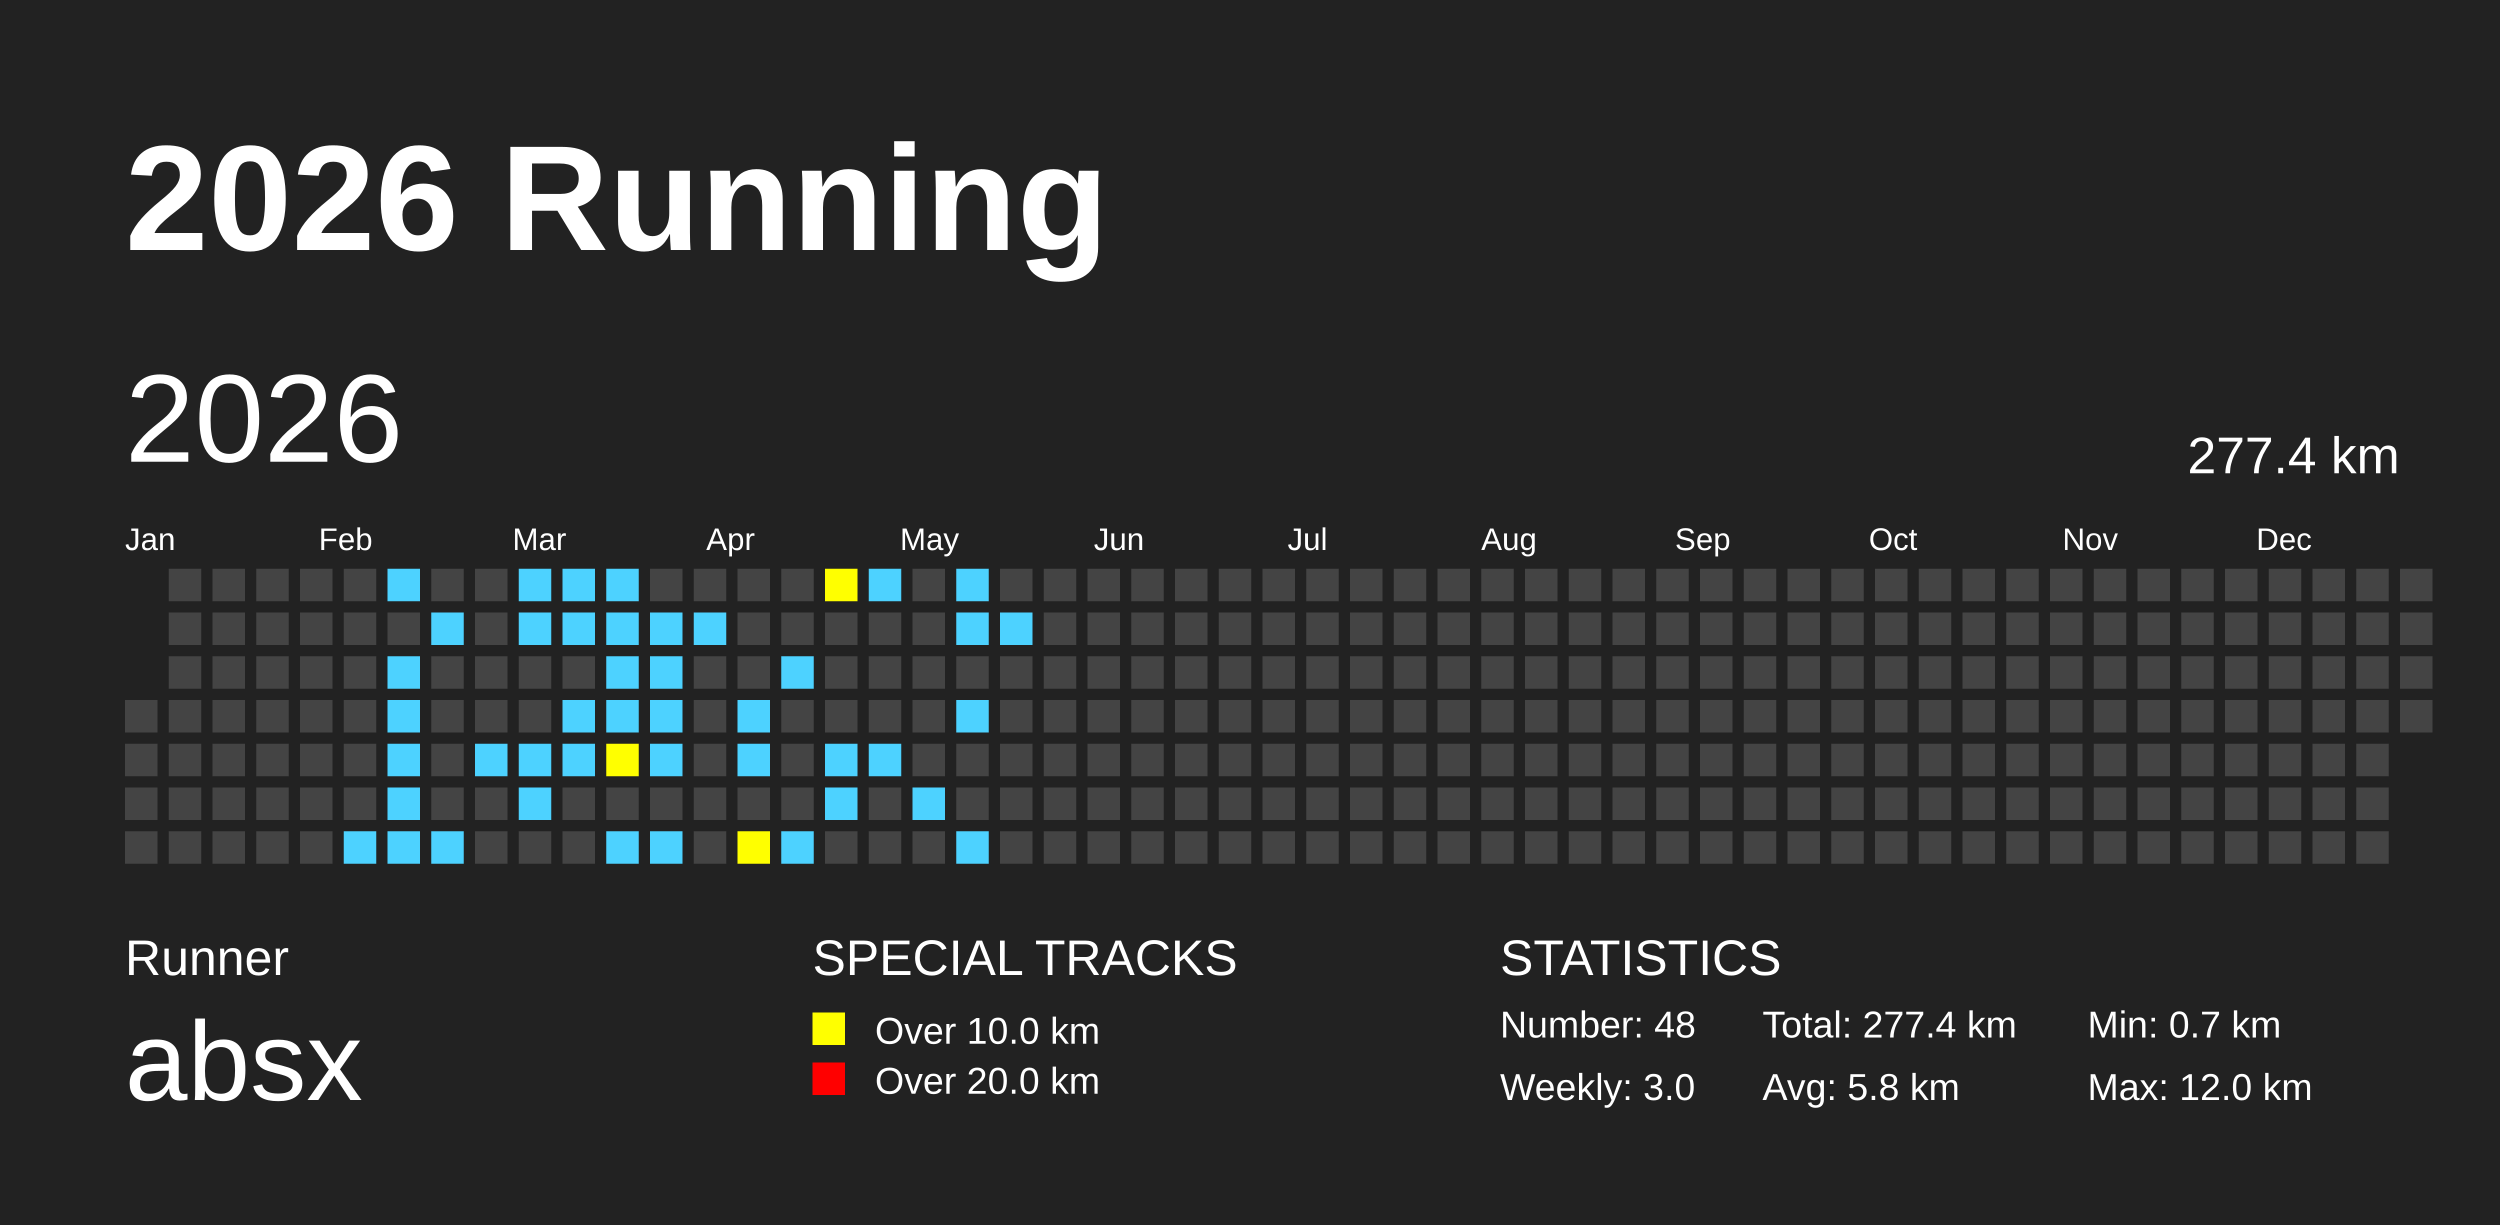
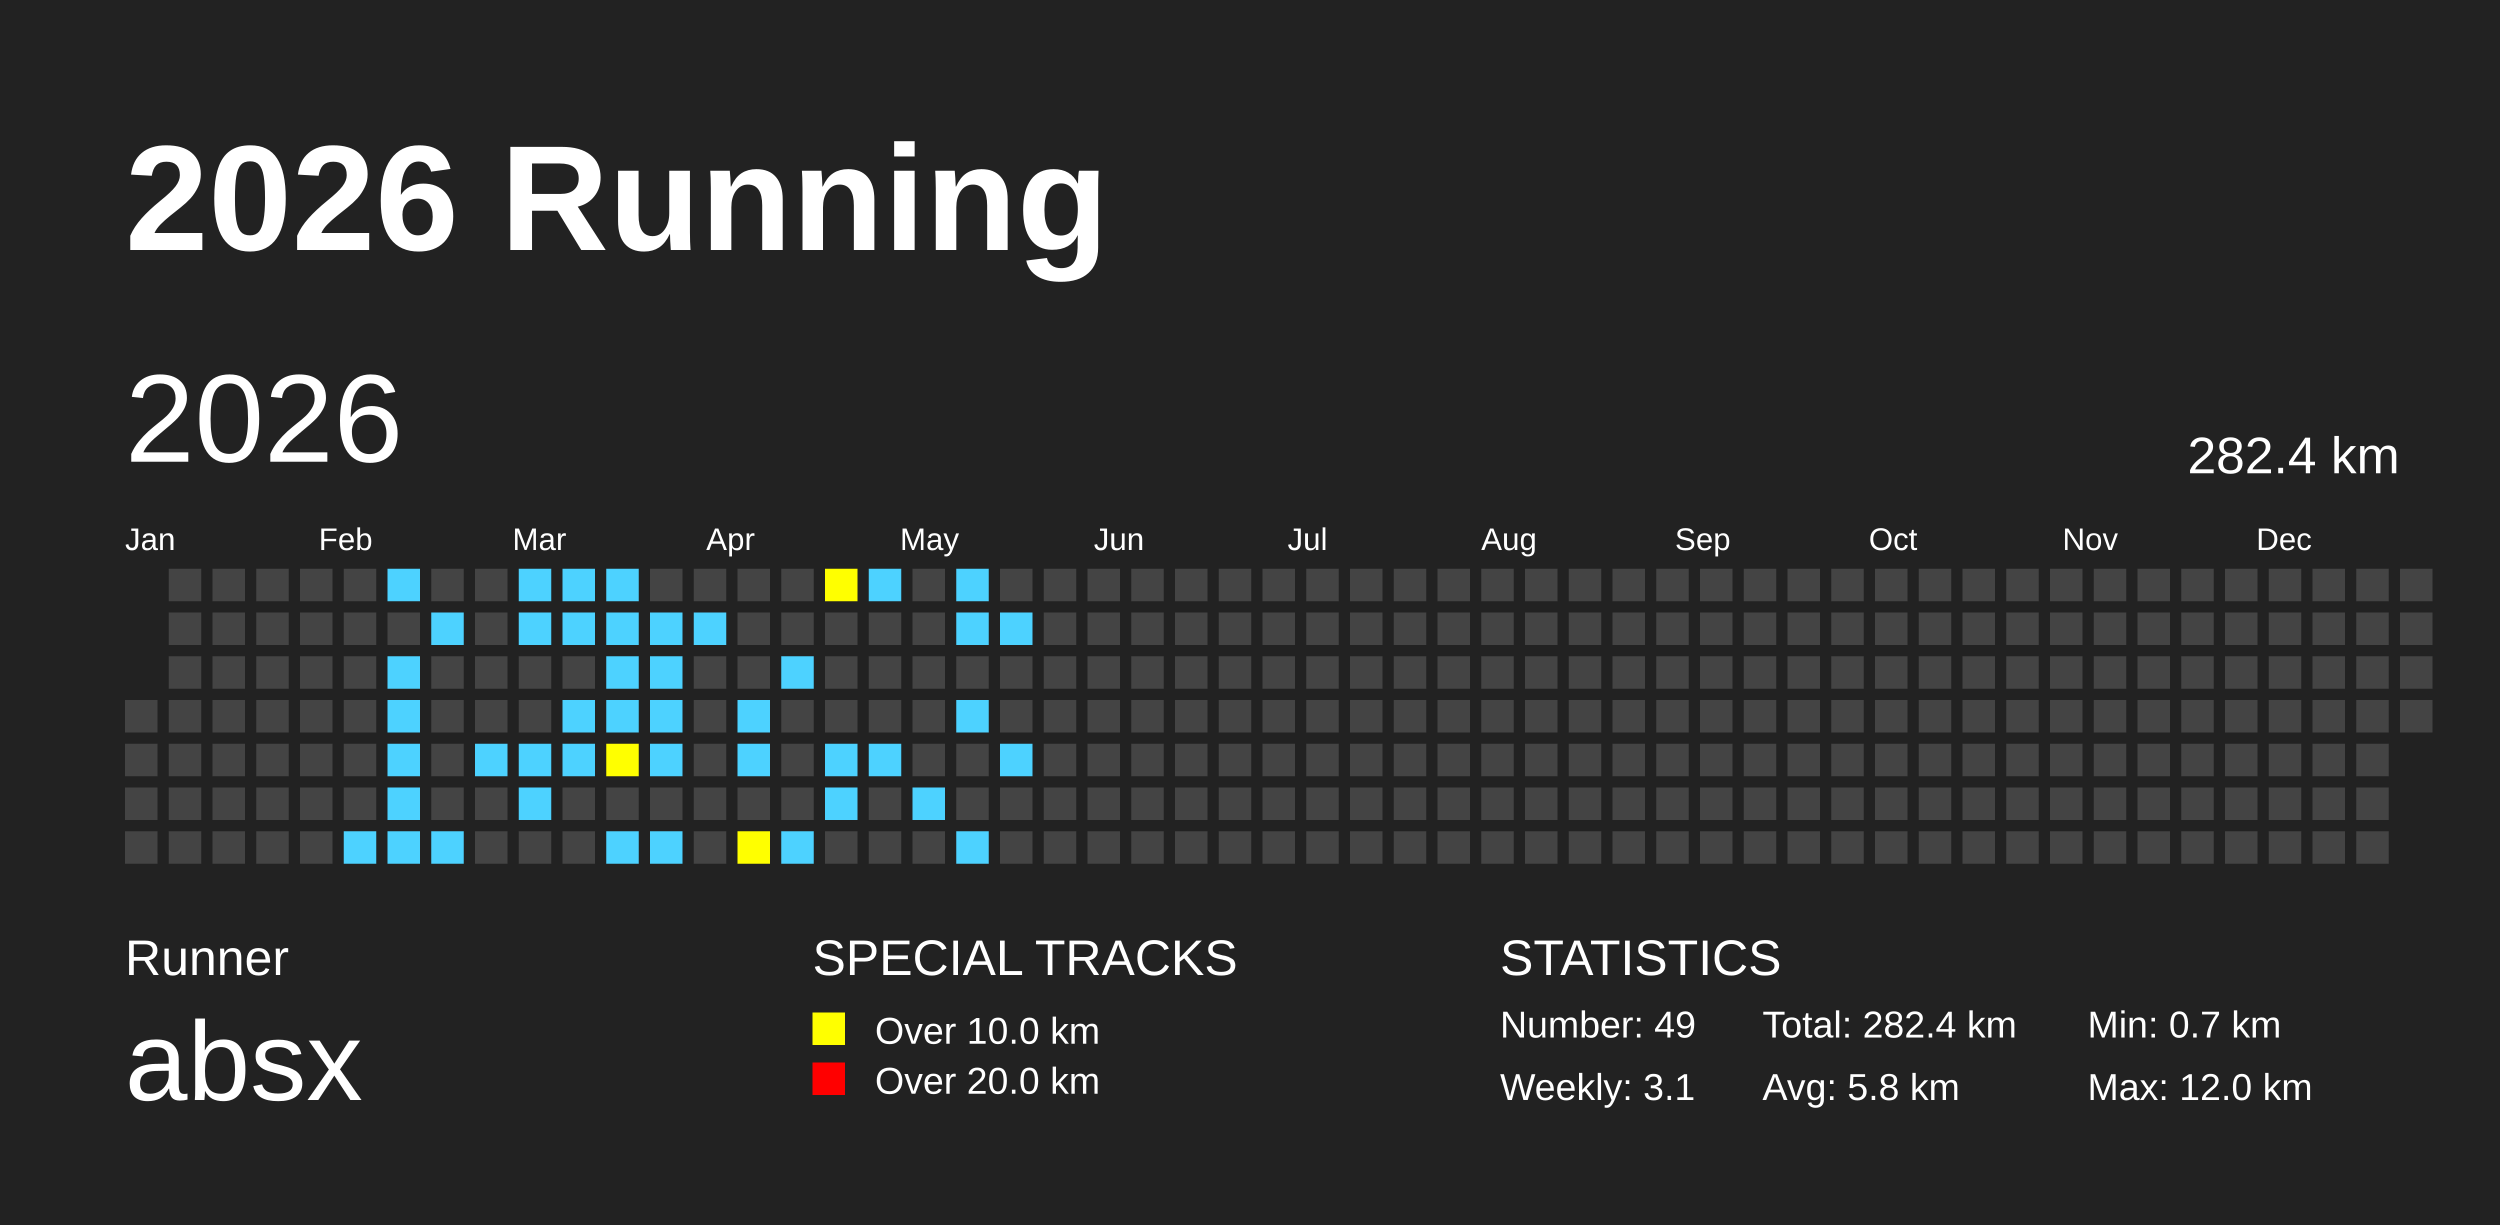
<svg xmlns="http://www.w3.org/2000/svg" baseProfile="full" height="98mm" version="1.1" viewBox="0,0,200,98" width="200mm">
  <defs />
  <rect fill="#222222" height="98" width="200" x="0" y="0" />
  <text fill="#FFFFFF" style="font-size:12px; font-family:Arial; font-weight:bold;" x="10" y="20">2026 Running</text>
  <text fill="#FFFFFF" style="font-size:4px; font-family:Arial" x="10" y="78">Runner</text>
  <text fill="#FFFFFF" style="font-size:9px; font-family:Arial" x="10" y="88">absx</text>
  <text fill="#FFFFFF" style="font-size:4px; font-family:Arial" x="65" y="78">SPECIAL TRACKS</text>
  <rect fill="yellow" height="2.6" width="2.6" x="65" y="81" />
  <text fill="#FFFFFF" style="font-size:3px; font-family:Arial" x="70" y="83.5">Over 10.0 km</text>
  <rect fill="red" height="2.6" width="2.6" x="65" y="85" />
  <text fill="#FFFFFF" style="font-size:3px; font-family:Arial" x="70" y="87.5">Over 20.0 km</text>
  <text fill="#FFFFFF" style="font-size:4px; font-family:Arial" x="120" y="78">STATISTICS</text>
-   <text fill="#FFFFFF" style="font-size:3px; font-family:Arial" x="120" y="83">Number: 48</text>
-   <text fill="#FFFFFF" style="font-size:3px; font-family:Arial" x="120" y="88">Weekly: 3.0</text>
-   <text fill="#FFFFFF" style="font-size:3px; font-family:Arial" x="141" y="83">Total: 277.4 km</text>
+   <text fill="#FFFFFF" style="font-size:3px; font-family:Arial" x="120" y="83">Number: 49</text>
+   <text fill="#FFFFFF" style="font-size:3px; font-family:Arial" x="120" y="88">Weekly: 3.1</text>
+   <text fill="#FFFFFF" style="font-size:3px; font-family:Arial" x="141" y="83">Total: 282.4 km</text>
  <text fill="#FFFFFF" style="font-size:3px; font-family:Arial" x="141" y="88">Avg: 5.8 km</text>
  <text fill="#FFFFFF" style="font-size:3px; font-family:Arial" x="167" y="83">Min: 0.7 km</text>
  <text fill="#FFFFFF" style="font-size:3px; font-family:Arial" x="167" y="88">Max: 12.0 km</text>
  <text dominant-baseline="hanging" fill="#FFFFFF" style="font-size:10.0px; font-family:Arial;" x="10" y="30">2026</text>
-   <text dominant-baseline="hanging" fill="#FFFFFF" style="font-size:4.125px; font-family:Arial;" x="175" y="35">277.4 km</text>
+   <text dominant-baseline="hanging" fill="#FFFFFF" style="font-size:4.125px; font-family:Arial;" x="175" y="35">282.4 km</text>
  <text fill="#FFFFFF" style="font-size:2.5px; font-family:Arial" x="10.0" y="44">Jan</text>
  <text fill="#FFFFFF" style="font-size:2.5px; font-family:Arial" x="25.5" y="44">Feb</text>
  <text fill="#FFFFFF" style="font-size:2.5px; font-family:Arial" x="41.0" y="44">Mar</text>
  <text fill="#FFFFFF" style="font-size:2.5px; font-family:Arial" x="56.5" y="44">Apr</text>
  <text fill="#FFFFFF" style="font-size:2.5px; font-family:Arial" x="72.0" y="44">May</text>
  <text fill="#FFFFFF" style="font-size:2.5px; font-family:Arial" x="87.5" y="44">Jun</text>
  <text fill="#FFFFFF" style="font-size:2.5px; font-family:Arial" x="103.0" y="44">Jul</text>
  <text fill="#FFFFFF" style="font-size:2.5px; font-family:Arial" x="118.5" y="44">Aug</text>
  <text fill="#FFFFFF" style="font-size:2.5px; font-family:Arial" x="134.0" y="44">Sep</text>
  <text fill="#FFFFFF" style="font-size:2.5px; font-family:Arial" x="149.5" y="44">Oct</text>
  <text fill="#FFFFFF" style="font-size:2.5px; font-family:Arial" x="165.0" y="44">Nov</text>
  <text fill="#FFFFFF" style="font-size:2.5px; font-family:Arial" x="180.5" y="44">Dec</text>
  <rect fill="#444444" height="2.6" width="2.6" x="10.0" y="56.0" />
  <rect fill="#444444" height="2.6" width="2.6" x="10.0" y="59.5" />
  <rect fill="#444444" height="2.6" width="2.6" x="10.0" y="63.0" />
  <rect fill="#444444" height="2.6" width="2.6" x="10.0" y="66.5" />
  <rect fill="#444444" height="2.6" width="2.6" x="13.5" y="45.5" />
  <rect fill="#444444" height="2.6" width="2.6" x="13.5" y="49.0" />
  <rect fill="#444444" height="2.6" width="2.6" x="13.5" y="52.5" />
  <rect fill="#444444" height="2.6" width="2.6" x="13.5" y="56.0" />
  <rect fill="#444444" height="2.6" width="2.6" x="13.5" y="59.5" />
  <rect fill="#444444" height="2.6" width="2.6" x="13.5" y="63.0" />
  <rect fill="#444444" height="2.6" width="2.6" x="13.5" y="66.5" />
  <rect fill="#444444" height="2.6" width="2.6" x="17.0" y="45.5" />
  <rect fill="#444444" height="2.6" width="2.6" x="17.0" y="49.0" />
  <rect fill="#444444" height="2.6" width="2.6" x="17.0" y="52.5" />
  <rect fill="#444444" height="2.6" width="2.6" x="17.0" y="56.0" />
  <rect fill="#444444" height="2.6" width="2.6" x="17.0" y="59.5" />
  <rect fill="#444444" height="2.6" width="2.6" x="17.0" y="63.0" />
  <rect fill="#444444" height="2.6" width="2.6" x="17.0" y="66.5" />
  <rect fill="#444444" height="2.6" width="2.6" x="20.5" y="45.5" />
  <rect fill="#444444" height="2.6" width="2.6" x="20.5" y="49.0" />
  <rect fill="#444444" height="2.6" width="2.6" x="20.5" y="52.5" />
  <rect fill="#444444" height="2.6" width="2.6" x="20.5" y="56.0" />
  <rect fill="#444444" height="2.6" width="2.6" x="20.5" y="59.5" />
  <rect fill="#444444" height="2.6" width="2.6" x="20.5" y="63.0" />
  <rect fill="#444444" height="2.6" width="2.6" x="20.5" y="66.5" />
  <rect fill="#444444" height="2.6" width="2.6" x="24.0" y="45.5" />
  <rect fill="#444444" height="2.6" width="2.6" x="24.0" y="49.0" />
  <rect fill="#444444" height="2.6" width="2.6" x="24.0" y="52.5" />
  <rect fill="#444444" height="2.6" width="2.6" x="24.0" y="56.0" />
  <rect fill="#444444" height="2.6" width="2.6" x="24.0" y="59.5" />
  <rect fill="#444444" height="2.6" width="2.6" x="24.0" y="63.0" />
  <rect fill="#444444" height="2.6" width="2.6" x="24.0" y="66.5" />
  <rect fill="#444444" height="2.6" width="2.6" x="27.5" y="45.5" />
  <rect fill="#444444" height="2.6" width="2.6" x="27.5" y="49.0" />
  <rect fill="#444444" height="2.6" width="2.6" x="27.5" y="52.5" />
  <rect fill="#444444" height="2.6" width="2.6" x="27.5" y="56.0" />
  <rect fill="#444444" height="2.6" width="2.6" x="27.5" y="59.5" />
  <rect fill="#444444" height="2.6" width="2.6" x="27.5" y="63.0" />
  <rect fill="#4DD2FF" height="2.6" width="2.6" x="27.5" y="66.5" />
  <rect fill="#4DD2FF" height="2.6" width="2.6" x="31.0" y="45.5" />
  <rect fill="#444444" height="2.6" width="2.6" x="31.0" y="49.0" />
  <rect fill="#4DD2FF" height="2.6" width="2.6" x="31.0" y="52.5" />
  <rect fill="#4DD2FF" height="2.6" width="2.6" x="31.0" y="56.0" />
  <rect fill="#4DD2FF" height="2.6" width="2.6" x="31.0" y="59.5" />
  <rect fill="#4DD2FF" height="2.6" width="2.6" x="31.0" y="63.0" />
  <rect fill="#4DD2FF" height="2.6" width="2.6" x="31.0" y="66.5" />
  <rect fill="#444444" height="2.6" width="2.6" x="34.5" y="45.5" />
  <rect fill="#4DD2FF" height="2.6" width="2.6" x="34.5" y="49.0" />
  <rect fill="#444444" height="2.6" width="2.6" x="34.5" y="52.5" />
  <rect fill="#444444" height="2.6" width="2.6" x="34.5" y="56.0" />
  <rect fill="#444444" height="2.6" width="2.6" x="34.5" y="59.5" />
  <rect fill="#444444" height="2.6" width="2.6" x="34.5" y="63.0" />
  <rect fill="#4DD2FF" height="2.6" width="2.6" x="34.5" y="66.5" />
  <rect fill="#444444" height="2.6" width="2.6" x="38.0" y="45.5" />
  <rect fill="#444444" height="2.6" width="2.6" x="38.0" y="49.0" />
  <rect fill="#444444" height="2.6" width="2.6" x="38.0" y="52.5" />
  <rect fill="#444444" height="2.6" width="2.6" x="38.0" y="56.0" />
  <rect fill="#4DD2FF" height="2.6" width="2.6" x="38.0" y="59.5" />
  <rect fill="#444444" height="2.6" width="2.6" x="38.0" y="63.0" />
  <rect fill="#444444" height="2.6" width="2.6" x="38.0" y="66.5" />
  <rect fill="#4DD2FF" height="2.6" width="2.6" x="41.5" y="45.5" />
  <rect fill="#4DD2FF" height="2.6" width="2.6" x="41.5" y="49.0" />
  <rect fill="#444444" height="2.6" width="2.6" x="41.5" y="52.5" />
  <rect fill="#444444" height="2.6" width="2.6" x="41.5" y="56.0" />
  <rect fill="#4DD2FF" height="2.6" width="2.6" x="41.5" y="59.5" />
  <rect fill="#4DD2FF" height="2.6" width="2.6" x="41.5" y="63.0" />
  <rect fill="#444444" height="2.6" width="2.6" x="41.5" y="66.5" />
  <rect fill="#4DD2FF" height="2.6" width="2.6" x="45.0" y="45.5" />
  <rect fill="#4DD2FF" height="2.6" width="2.6" x="45.0" y="49.0" />
  <rect fill="#444444" height="2.6" width="2.6" x="45.0" y="52.5" />
  <rect fill="#4DD2FF" height="2.6" width="2.6" x="45.0" y="56.0" />
  <rect fill="#4DD2FF" height="2.6" width="2.6" x="45.0" y="59.5" />
  <rect fill="#444444" height="2.6" width="2.6" x="45.0" y="63.0" />
  <rect fill="#444444" height="2.6" width="2.6" x="45.0" y="66.5" />
  <rect fill="#4DD2FF" height="2.6" width="2.6" x="48.5" y="45.5" />
  <rect fill="#4DD2FF" height="2.6" width="2.6" x="48.5" y="49.0" />
  <rect fill="#4DD2FF" height="2.6" width="2.6" x="48.5" y="52.5" />
  <rect fill="#4DD2FF" height="2.6" width="2.6" x="48.5" y="56.0" />
  <rect fill="yellow" height="2.6" width="2.6" x="48.5" y="59.5" />
  <rect fill="#444444" height="2.6" width="2.6" x="48.5" y="63.0" />
  <rect fill="#4DD2FF" height="2.6" width="2.6" x="48.5" y="66.5" />
  <rect fill="#444444" height="2.6" width="2.6" x="52.0" y="45.5" />
  <rect fill="#4DD2FF" height="2.6" width="2.6" x="52.0" y="49.0" />
  <rect fill="#4DD2FF" height="2.6" width="2.6" x="52.0" y="52.5" />
  <rect fill="#4DD2FF" height="2.6" width="2.6" x="52.0" y="56.0" />
  <rect fill="#4DD2FF" height="2.6" width="2.6" x="52.0" y="59.5" />
  <rect fill="#444444" height="2.6" width="2.6" x="52.0" y="63.0" />
  <rect fill="#4DD2FF" height="2.6" width="2.6" x="52.0" y="66.5" />
  <rect fill="#444444" height="2.6" width="2.6" x="55.5" y="45.5" />
  <rect fill="#4DD2FF" height="2.6" width="2.6" x="55.5" y="49.0" />
  <rect fill="#444444" height="2.6" width="2.6" x="55.5" y="52.5" />
  <rect fill="#444444" height="2.6" width="2.6" x="55.5" y="56.0" />
  <rect fill="#444444" height="2.6" width="2.6" x="55.5" y="59.5" />
  <rect fill="#444444" height="2.6" width="2.6" x="55.5" y="63.0" />
  <rect fill="#444444" height="2.6" width="2.6" x="55.5" y="66.5" />
  <rect fill="#444444" height="2.6" width="2.6" x="59.0" y="45.5" />
  <rect fill="#444444" height="2.6" width="2.6" x="59.0" y="49.0" />
  <rect fill="#444444" height="2.6" width="2.6" x="59.0" y="52.5" />
  <rect fill="#4DD2FF" height="2.6" width="2.6" x="59.0" y="56.0" />
  <rect fill="#4DD2FF" height="2.6" width="2.6" x="59.0" y="59.5" />
  <rect fill="#444444" height="2.6" width="2.6" x="59.0" y="63.0" />
  <rect fill="yellow" height="2.6" width="2.6" x="59.0" y="66.5" />
  <rect fill="#444444" height="2.6" width="2.6" x="62.5" y="45.5" />
  <rect fill="#444444" height="2.6" width="2.6" x="62.5" y="49.0" />
  <rect fill="#4DD2FF" height="2.6" width="2.6" x="62.5" y="52.5" />
  <rect fill="#444444" height="2.6" width="2.6" x="62.5" y="56.0" />
  <rect fill="#444444" height="2.6" width="2.6" x="62.5" y="59.5" />
  <rect fill="#444444" height="2.6" width="2.6" x="62.5" y="63.0" />
  <rect fill="#4DD2FF" height="2.6" width="2.6" x="62.5" y="66.5" />
  <rect fill="yellow" height="2.6" width="2.6" x="66.0" y="45.5" />
  <rect fill="#444444" height="2.6" width="2.6" x="66.0" y="49.0" />
  <rect fill="#444444" height="2.6" width="2.6" x="66.0" y="52.5" />
  <rect fill="#444444" height="2.6" width="2.6" x="66.0" y="56.0" />
  <rect fill="#4DD2FF" height="2.6" width="2.6" x="66.0" y="59.5" />
  <rect fill="#4DD2FF" height="2.6" width="2.6" x="66.0" y="63.0" />
  <rect fill="#444444" height="2.6" width="2.6" x="66.0" y="66.5" />
  <rect fill="#4DD2FF" height="2.6" width="2.6" x="69.5" y="45.5" />
  <rect fill="#444444" height="2.6" width="2.6" x="69.5" y="49.0" />
  <rect fill="#444444" height="2.6" width="2.6" x="69.5" y="52.5" />
  <rect fill="#444444" height="2.6" width="2.6" x="69.5" y="56.0" />
  <rect fill="#4DD2FF" height="2.6" width="2.6" x="69.5" y="59.5" />
  <rect fill="#444444" height="2.6" width="2.6" x="69.5" y="63.0" />
  <rect fill="#444444" height="2.6" width="2.6" x="69.5" y="66.5" />
  <rect fill="#444444" height="2.6" width="2.6" x="73.0" y="45.5" />
  <rect fill="#444444" height="2.6" width="2.6" x="73.0" y="49.0" />
  <rect fill="#444444" height="2.6" width="2.6" x="73.0" y="52.5" />
  <rect fill="#444444" height="2.6" width="2.6" x="73.0" y="56.0" />
  <rect fill="#444444" height="2.6" width="2.6" x="73.0" y="59.5" />
  <rect fill="#4DD2FF" height="2.6" width="2.6" x="73.0" y="63.0" />
  <rect fill="#444444" height="2.6" width="2.6" x="73.0" y="66.5" />
  <rect fill="#4DD2FF" height="2.6" width="2.6" x="76.5" y="45.5" />
  <rect fill="#4DD2FF" height="2.6" width="2.6" x="76.5" y="49.0" />
  <rect fill="#444444" height="2.6" width="2.6" x="76.5" y="52.5" />
  <rect fill="#4DD2FF" height="2.6" width="2.6" x="76.5" y="56.0" />
  <rect fill="#444444" height="2.6" width="2.6" x="76.5" y="59.5" />
  <rect fill="#444444" height="2.6" width="2.6" x="76.5" y="63.0" />
  <rect fill="#4DD2FF" height="2.6" width="2.6" x="76.5" y="66.5" />
  <rect fill="#444444" height="2.6" width="2.6" x="80.0" y="45.5" />
  <rect fill="#4DD2FF" height="2.6" width="2.6" x="80.0" y="49.0" />
  <rect fill="#444444" height="2.6" width="2.6" x="80.0" y="52.5" />
  <rect fill="#444444" height="2.6" width="2.6" x="80.0" y="56.0" />
-   <rect fill="#444444" height="2.6" width="2.6" x="80.0" y="59.5" />
+   <rect fill="#4DD2FF" height="2.6" width="2.6" x="80.0" y="59.5" />
  <rect fill="#444444" height="2.6" width="2.6" x="80.0" y="63.0" />
  <rect fill="#444444" height="2.6" width="2.6" x="80.0" y="66.5" />
  <rect fill="#444444" height="2.6" width="2.6" x="83.5" y="45.5" />
  <rect fill="#444444" height="2.6" width="2.6" x="83.5" y="49.0" />
  <rect fill="#444444" height="2.6" width="2.6" x="83.5" y="52.5" />
  <rect fill="#444444" height="2.6" width="2.6" x="83.5" y="56.0" />
  <rect fill="#444444" height="2.6" width="2.6" x="83.5" y="59.5" />
  <rect fill="#444444" height="2.6" width="2.6" x="83.5" y="63.0" />
  <rect fill="#444444" height="2.6" width="2.6" x="83.5" y="66.5" />
  <rect fill="#444444" height="2.6" width="2.6" x="87.0" y="45.5" />
  <rect fill="#444444" height="2.6" width="2.6" x="87.0" y="49.0" />
  <rect fill="#444444" height="2.6" width="2.6" x="87.0" y="52.5" />
  <rect fill="#444444" height="2.6" width="2.6" x="87.0" y="56.0" />
  <rect fill="#444444" height="2.6" width="2.6" x="87.0" y="59.5" />
  <rect fill="#444444" height="2.6" width="2.6" x="87.0" y="63.0" />
  <rect fill="#444444" height="2.6" width="2.6" x="87.0" y="66.5" />
  <rect fill="#444444" height="2.6" width="2.6" x="90.5" y="45.5" />
  <rect fill="#444444" height="2.6" width="2.6" x="90.5" y="49.0" />
  <rect fill="#444444" height="2.6" width="2.6" x="90.5" y="52.5" />
  <rect fill="#444444" height="2.6" width="2.6" x="90.5" y="56.0" />
  <rect fill="#444444" height="2.6" width="2.6" x="90.5" y="59.5" />
  <rect fill="#444444" height="2.6" width="2.6" x="90.5" y="63.0" />
  <rect fill="#444444" height="2.6" width="2.6" x="90.5" y="66.5" />
  <rect fill="#444444" height="2.6" width="2.6" x="94.0" y="45.5" />
  <rect fill="#444444" height="2.6" width="2.6" x="94.0" y="49.0" />
  <rect fill="#444444" height="2.6" width="2.6" x="94.0" y="52.5" />
  <rect fill="#444444" height="2.6" width="2.6" x="94.0" y="56.0" />
  <rect fill="#444444" height="2.6" width="2.6" x="94.0" y="59.5" />
  <rect fill="#444444" height="2.6" width="2.6" x="94.0" y="63.0" />
  <rect fill="#444444" height="2.6" width="2.6" x="94.0" y="66.5" />
  <rect fill="#444444" height="2.6" width="2.6" x="97.5" y="45.5" />
  <rect fill="#444444" height="2.6" width="2.6" x="97.5" y="49.0" />
  <rect fill="#444444" height="2.6" width="2.6" x="97.5" y="52.5" />
  <rect fill="#444444" height="2.6" width="2.6" x="97.5" y="56.0" />
  <rect fill="#444444" height="2.6" width="2.6" x="97.5" y="59.5" />
  <rect fill="#444444" height="2.6" width="2.6" x="97.5" y="63.0" />
  <rect fill="#444444" height="2.6" width="2.6" x="97.5" y="66.5" />
  <rect fill="#444444" height="2.6" width="2.6" x="101.0" y="45.5" />
  <rect fill="#444444" height="2.6" width="2.6" x="101.0" y="49.0" />
  <rect fill="#444444" height="2.6" width="2.6" x="101.0" y="52.5" />
  <rect fill="#444444" height="2.6" width="2.6" x="101.0" y="56.0" />
  <rect fill="#444444" height="2.6" width="2.6" x="101.0" y="59.5" />
  <rect fill="#444444" height="2.6" width="2.6" x="101.0" y="63.0" />
  <rect fill="#444444" height="2.6" width="2.6" x="101.0" y="66.5" />
  <rect fill="#444444" height="2.6" width="2.6" x="104.5" y="45.5" />
  <rect fill="#444444" height="2.6" width="2.6" x="104.5" y="49.0" />
  <rect fill="#444444" height="2.6" width="2.6" x="104.5" y="52.5" />
  <rect fill="#444444" height="2.6" width="2.6" x="104.5" y="56.0" />
  <rect fill="#444444" height="2.6" width="2.6" x="104.5" y="59.5" />
  <rect fill="#444444" height="2.6" width="2.6" x="104.5" y="63.0" />
  <rect fill="#444444" height="2.6" width="2.6" x="104.5" y="66.5" />
  <rect fill="#444444" height="2.6" width="2.6" x="108.0" y="45.5" />
  <rect fill="#444444" height="2.6" width="2.6" x="108.0" y="49.0" />
  <rect fill="#444444" height="2.6" width="2.6" x="108.0" y="52.5" />
  <rect fill="#444444" height="2.6" width="2.6" x="108.0" y="56.0" />
  <rect fill="#444444" height="2.6" width="2.6" x="108.0" y="59.5" />
  <rect fill="#444444" height="2.6" width="2.6" x="108.0" y="63.0" />
  <rect fill="#444444" height="2.6" width="2.6" x="108.0" y="66.5" />
  <rect fill="#444444" height="2.6" width="2.6" x="111.5" y="45.5" />
  <rect fill="#444444" height="2.6" width="2.6" x="111.5" y="49.0" />
  <rect fill="#444444" height="2.6" width="2.6" x="111.5" y="52.5" />
  <rect fill="#444444" height="2.6" width="2.6" x="111.5" y="56.0" />
  <rect fill="#444444" height="2.6" width="2.6" x="111.5" y="59.5" />
  <rect fill="#444444" height="2.6" width="2.6" x="111.5" y="63.0" />
  <rect fill="#444444" height="2.6" width="2.6" x="111.5" y="66.5" />
  <rect fill="#444444" height="2.6" width="2.6" x="115.0" y="45.5" />
  <rect fill="#444444" height="2.6" width="2.6" x="115.0" y="49.0" />
  <rect fill="#444444" height="2.6" width="2.6" x="115.0" y="52.5" />
  <rect fill="#444444" height="2.6" width="2.6" x="115.0" y="56.0" />
  <rect fill="#444444" height="2.6" width="2.6" x="115.0" y="59.5" />
  <rect fill="#444444" height="2.6" width="2.6" x="115.0" y="63.0" />
  <rect fill="#444444" height="2.6" width="2.6" x="115.0" y="66.5" />
  <rect fill="#444444" height="2.6" width="2.6" x="118.5" y="45.5" />
  <rect fill="#444444" height="2.6" width="2.6" x="118.5" y="49.0" />
  <rect fill="#444444" height="2.6" width="2.6" x="118.5" y="52.5" />
  <rect fill="#444444" height="2.6" width="2.6" x="118.5" y="56.0" />
  <rect fill="#444444" height="2.6" width="2.6" x="118.5" y="59.5" />
  <rect fill="#444444" height="2.6" width="2.6" x="118.5" y="63.0" />
  <rect fill="#444444" height="2.6" width="2.6" x="118.5" y="66.5" />
  <rect fill="#444444" height="2.6" width="2.6" x="122.0" y="45.5" />
  <rect fill="#444444" height="2.6" width="2.6" x="122.0" y="49.0" />
  <rect fill="#444444" height="2.6" width="2.6" x="122.0" y="52.5" />
  <rect fill="#444444" height="2.6" width="2.6" x="122.0" y="56.0" />
  <rect fill="#444444" height="2.6" width="2.6" x="122.0" y="59.5" />
  <rect fill="#444444" height="2.6" width="2.6" x="122.0" y="63.0" />
  <rect fill="#444444" height="2.6" width="2.6" x="122.0" y="66.5" />
  <rect fill="#444444" height="2.6" width="2.6" x="125.5" y="45.5" />
  <rect fill="#444444" height="2.6" width="2.6" x="125.5" y="49.0" />
  <rect fill="#444444" height="2.6" width="2.6" x="125.5" y="52.5" />
  <rect fill="#444444" height="2.6" width="2.6" x="125.5" y="56.0" />
  <rect fill="#444444" height="2.6" width="2.6" x="125.5" y="59.5" />
  <rect fill="#444444" height="2.6" width="2.6" x="125.5" y="63.0" />
  <rect fill="#444444" height="2.6" width="2.6" x="125.5" y="66.5" />
  <rect fill="#444444" height="2.6" width="2.6" x="129.0" y="45.5" />
  <rect fill="#444444" height="2.6" width="2.6" x="129.0" y="49.0" />
  <rect fill="#444444" height="2.6" width="2.6" x="129.0" y="52.5" />
  <rect fill="#444444" height="2.6" width="2.6" x="129.0" y="56.0" />
  <rect fill="#444444" height="2.6" width="2.6" x="129.0" y="59.5" />
  <rect fill="#444444" height="2.6" width="2.6" x="129.0" y="63.0" />
  <rect fill="#444444" height="2.6" width="2.6" x="129.0" y="66.5" />
  <rect fill="#444444" height="2.6" width="2.6" x="132.5" y="45.5" />
  <rect fill="#444444" height="2.6" width="2.6" x="132.5" y="49.0" />
  <rect fill="#444444" height="2.6" width="2.6" x="132.5" y="52.5" />
  <rect fill="#444444" height="2.6" width="2.6" x="132.5" y="56.0" />
  <rect fill="#444444" height="2.6" width="2.6" x="132.5" y="59.5" />
  <rect fill="#444444" height="2.6" width="2.6" x="132.5" y="63.0" />
  <rect fill="#444444" height="2.6" width="2.6" x="132.5" y="66.5" />
  <rect fill="#444444" height="2.6" width="2.6" x="136.0" y="45.5" />
  <rect fill="#444444" height="2.6" width="2.6" x="136.0" y="49.0" />
  <rect fill="#444444" height="2.6" width="2.6" x="136.0" y="52.5" />
  <rect fill="#444444" height="2.6" width="2.6" x="136.0" y="56.0" />
  <rect fill="#444444" height="2.6" width="2.6" x="136.0" y="59.5" />
  <rect fill="#444444" height="2.6" width="2.6" x="136.0" y="63.0" />
  <rect fill="#444444" height="2.6" width="2.6" x="136.0" y="66.5" />
  <rect fill="#444444" height="2.6" width="2.6" x="139.5" y="45.5" />
  <rect fill="#444444" height="2.6" width="2.6" x="139.5" y="49.0" />
  <rect fill="#444444" height="2.6" width="2.6" x="139.5" y="52.5" />
  <rect fill="#444444" height="2.6" width="2.6" x="139.5" y="56.0" />
  <rect fill="#444444" height="2.6" width="2.6" x="139.5" y="59.5" />
  <rect fill="#444444" height="2.6" width="2.6" x="139.5" y="63.0" />
  <rect fill="#444444" height="2.6" width="2.6" x="139.5" y="66.5" />
  <rect fill="#444444" height="2.6" width="2.6" x="143.0" y="45.5" />
  <rect fill="#444444" height="2.6" width="2.6" x="143.0" y="49.0" />
  <rect fill="#444444" height="2.6" width="2.6" x="143.0" y="52.5" />
  <rect fill="#444444" height="2.6" width="2.6" x="143.0" y="56.0" />
  <rect fill="#444444" height="2.6" width="2.6" x="143.0" y="59.5" />
  <rect fill="#444444" height="2.6" width="2.6" x="143.0" y="63.0" />
  <rect fill="#444444" height="2.6" width="2.6" x="143.0" y="66.5" />
  <rect fill="#444444" height="2.6" width="2.6" x="146.5" y="45.5" />
  <rect fill="#444444" height="2.6" width="2.6" x="146.5" y="49.0" />
  <rect fill="#444444" height="2.6" width="2.6" x="146.5" y="52.5" />
  <rect fill="#444444" height="2.6" width="2.6" x="146.5" y="56.0" />
  <rect fill="#444444" height="2.6" width="2.6" x="146.5" y="59.5" />
  <rect fill="#444444" height="2.6" width="2.6" x="146.5" y="63.0" />
  <rect fill="#444444" height="2.6" width="2.6" x="146.5" y="66.5" />
  <rect fill="#444444" height="2.6" width="2.6" x="150.0" y="45.5" />
  <rect fill="#444444" height="2.6" width="2.6" x="150.0" y="49.0" />
  <rect fill="#444444" height="2.6" width="2.6" x="150.0" y="52.5" />
  <rect fill="#444444" height="2.6" width="2.6" x="150.0" y="56.0" />
  <rect fill="#444444" height="2.6" width="2.6" x="150.0" y="59.5" />
  <rect fill="#444444" height="2.6" width="2.6" x="150.0" y="63.0" />
  <rect fill="#444444" height="2.6" width="2.6" x="150.0" y="66.5" />
  <rect fill="#444444" height="2.6" width="2.6" x="153.5" y="45.5" />
  <rect fill="#444444" height="2.6" width="2.6" x="153.5" y="49.0" />
  <rect fill="#444444" height="2.6" width="2.6" x="153.5" y="52.5" />
  <rect fill="#444444" height="2.6" width="2.6" x="153.5" y="56.0" />
  <rect fill="#444444" height="2.6" width="2.6" x="153.5" y="59.5" />
  <rect fill="#444444" height="2.6" width="2.6" x="153.5" y="63.0" />
  <rect fill="#444444" height="2.6" width="2.6" x="153.5" y="66.5" />
  <rect fill="#444444" height="2.6" width="2.6" x="157.0" y="45.5" />
  <rect fill="#444444" height="2.6" width="2.6" x="157.0" y="49.0" />
  <rect fill="#444444" height="2.6" width="2.6" x="157.0" y="52.5" />
  <rect fill="#444444" height="2.6" width="2.6" x="157.0" y="56.0" />
  <rect fill="#444444" height="2.6" width="2.6" x="157.0" y="59.5" />
  <rect fill="#444444" height="2.6" width="2.6" x="157.0" y="63.0" />
  <rect fill="#444444" height="2.6" width="2.6" x="157.0" y="66.5" />
  <rect fill="#444444" height="2.6" width="2.6" x="160.5" y="45.5" />
  <rect fill="#444444" height="2.6" width="2.6" x="160.5" y="49.0" />
  <rect fill="#444444" height="2.6" width="2.6" x="160.5" y="52.5" />
  <rect fill="#444444" height="2.6" width="2.6" x="160.5" y="56.0" />
  <rect fill="#444444" height="2.6" width="2.6" x="160.5" y="59.5" />
  <rect fill="#444444" height="2.6" width="2.6" x="160.5" y="63.0" />
  <rect fill="#444444" height="2.6" width="2.6" x="160.5" y="66.5" />
  <rect fill="#444444" height="2.6" width="2.6" x="164.0" y="45.5" />
  <rect fill="#444444" height="2.6" width="2.6" x="164.0" y="49.0" />
  <rect fill="#444444" height="2.6" width="2.6" x="164.0" y="52.5" />
  <rect fill="#444444" height="2.6" width="2.6" x="164.0" y="56.0" />
  <rect fill="#444444" height="2.6" width="2.6" x="164.0" y="59.5" />
  <rect fill="#444444" height="2.6" width="2.6" x="164.0" y="63.0" />
  <rect fill="#444444" height="2.6" width="2.6" x="164.0" y="66.5" />
  <rect fill="#444444" height="2.6" width="2.6" x="167.5" y="45.5" />
  <rect fill="#444444" height="2.6" width="2.6" x="167.5" y="49.0" />
  <rect fill="#444444" height="2.6" width="2.6" x="167.5" y="52.5" />
  <rect fill="#444444" height="2.6" width="2.6" x="167.5" y="56.0" />
  <rect fill="#444444" height="2.6" width="2.6" x="167.5" y="59.5" />
  <rect fill="#444444" height="2.6" width="2.6" x="167.5" y="63.0" />
  <rect fill="#444444" height="2.6" width="2.6" x="167.5" y="66.5" />
  <rect fill="#444444" height="2.6" width="2.6" x="171.0" y="45.5" />
  <rect fill="#444444" height="2.6" width="2.6" x="171.0" y="49.0" />
  <rect fill="#444444" height="2.6" width="2.6" x="171.0" y="52.5" />
  <rect fill="#444444" height="2.6" width="2.6" x="171.0" y="56.0" />
  <rect fill="#444444" height="2.6" width="2.6" x="171.0" y="59.5" />
  <rect fill="#444444" height="2.6" width="2.6" x="171.0" y="63.0" />
  <rect fill="#444444" height="2.6" width="2.6" x="171.0" y="66.5" />
  <rect fill="#444444" height="2.6" width="2.6" x="174.5" y="45.5" />
  <rect fill="#444444" height="2.6" width="2.6" x="174.5" y="49.0" />
  <rect fill="#444444" height="2.6" width="2.6" x="174.5" y="52.5" />
  <rect fill="#444444" height="2.6" width="2.6" x="174.5" y="56.0" />
  <rect fill="#444444" height="2.6" width="2.6" x="174.5" y="59.5" />
  <rect fill="#444444" height="2.6" width="2.6" x="174.5" y="63.0" />
  <rect fill="#444444" height="2.6" width="2.6" x="174.5" y="66.5" />
  <rect fill="#444444" height="2.6" width="2.6" x="178.0" y="45.5" />
  <rect fill="#444444" height="2.6" width="2.6" x="178.0" y="49.0" />
  <rect fill="#444444" height="2.6" width="2.6" x="178.0" y="52.5" />
  <rect fill="#444444" height="2.6" width="2.6" x="178.0" y="56.0" />
  <rect fill="#444444" height="2.6" width="2.6" x="178.0" y="59.5" />
  <rect fill="#444444" height="2.6" width="2.6" x="178.0" y="63.0" />
  <rect fill="#444444" height="2.6" width="2.6" x="178.0" y="66.5" />
  <rect fill="#444444" height="2.6" width="2.6" x="181.5" y="45.5" />
  <rect fill="#444444" height="2.6" width="2.6" x="181.5" y="49.0" />
  <rect fill="#444444" height="2.6" width="2.6" x="181.5" y="52.5" />
  <rect fill="#444444" height="2.6" width="2.6" x="181.5" y="56.0" />
  <rect fill="#444444" height="2.6" width="2.6" x="181.5" y="59.5" />
  <rect fill="#444444" height="2.6" width="2.6" x="181.5" y="63.0" />
  <rect fill="#444444" height="2.6" width="2.6" x="181.5" y="66.5" />
  <rect fill="#444444" height="2.6" width="2.6" x="185.0" y="45.5" />
  <rect fill="#444444" height="2.6" width="2.6" x="185.0" y="49.0" />
  <rect fill="#444444" height="2.6" width="2.6" x="185.0" y="52.5" />
  <rect fill="#444444" height="2.6" width="2.6" x="185.0" y="56.0" />
  <rect fill="#444444" height="2.6" width="2.6" x="185.0" y="59.5" />
  <rect fill="#444444" height="2.6" width="2.6" x="185.0" y="63.0" />
  <rect fill="#444444" height="2.6" width="2.6" x="185.0" y="66.5" />
  <rect fill="#444444" height="2.6" width="2.6" x="188.5" y="45.5" />
  <rect fill="#444444" height="2.6" width="2.6" x="188.5" y="49.0" />
  <rect fill="#444444" height="2.6" width="2.6" x="188.5" y="52.5" />
  <rect fill="#444444" height="2.6" width="2.6" x="188.5" y="56.0" />
  <rect fill="#444444" height="2.6" width="2.6" x="188.5" y="59.5" />
  <rect fill="#444444" height="2.6" width="2.6" x="188.5" y="63.0" />
  <rect fill="#444444" height="2.6" width="2.6" x="188.5" y="66.5" />
  <rect fill="#444444" height="2.6" width="2.6" x="192.0" y="45.5" />
  <rect fill="#444444" height="2.6" width="2.6" x="192.0" y="49.0" />
  <rect fill="#444444" height="2.6" width="2.6" x="192.0" y="52.5" />
  <rect fill="#444444" height="2.6" width="2.6" x="192.0" y="56.0" />
</svg>
